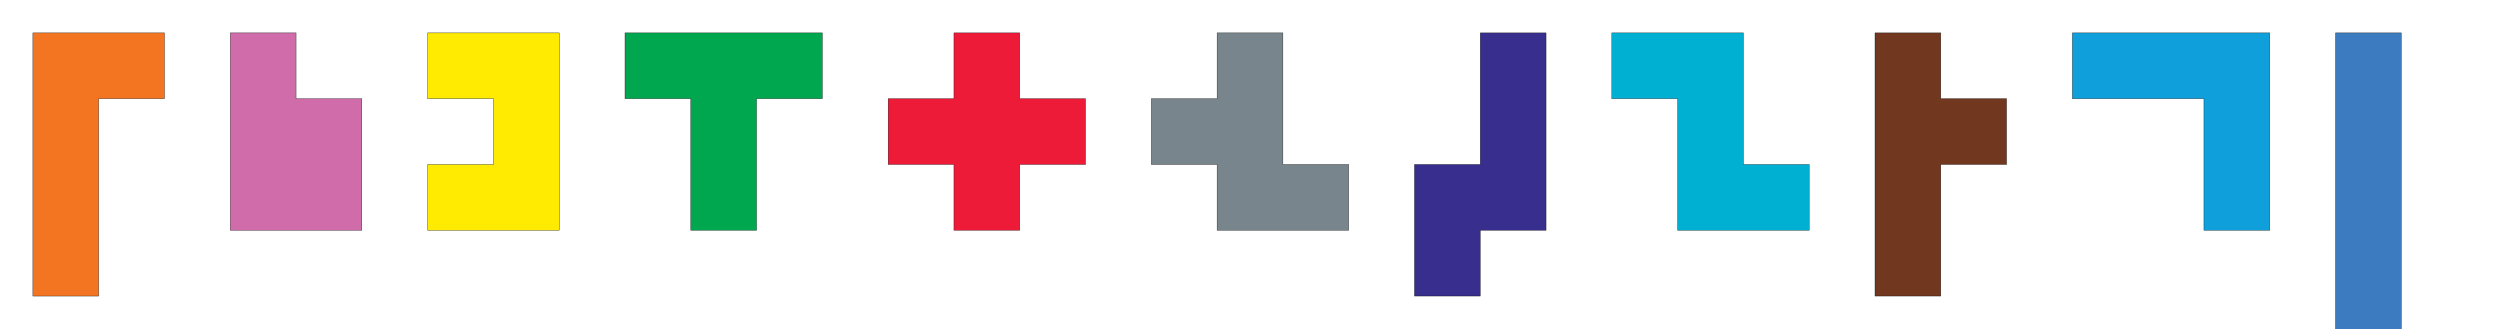
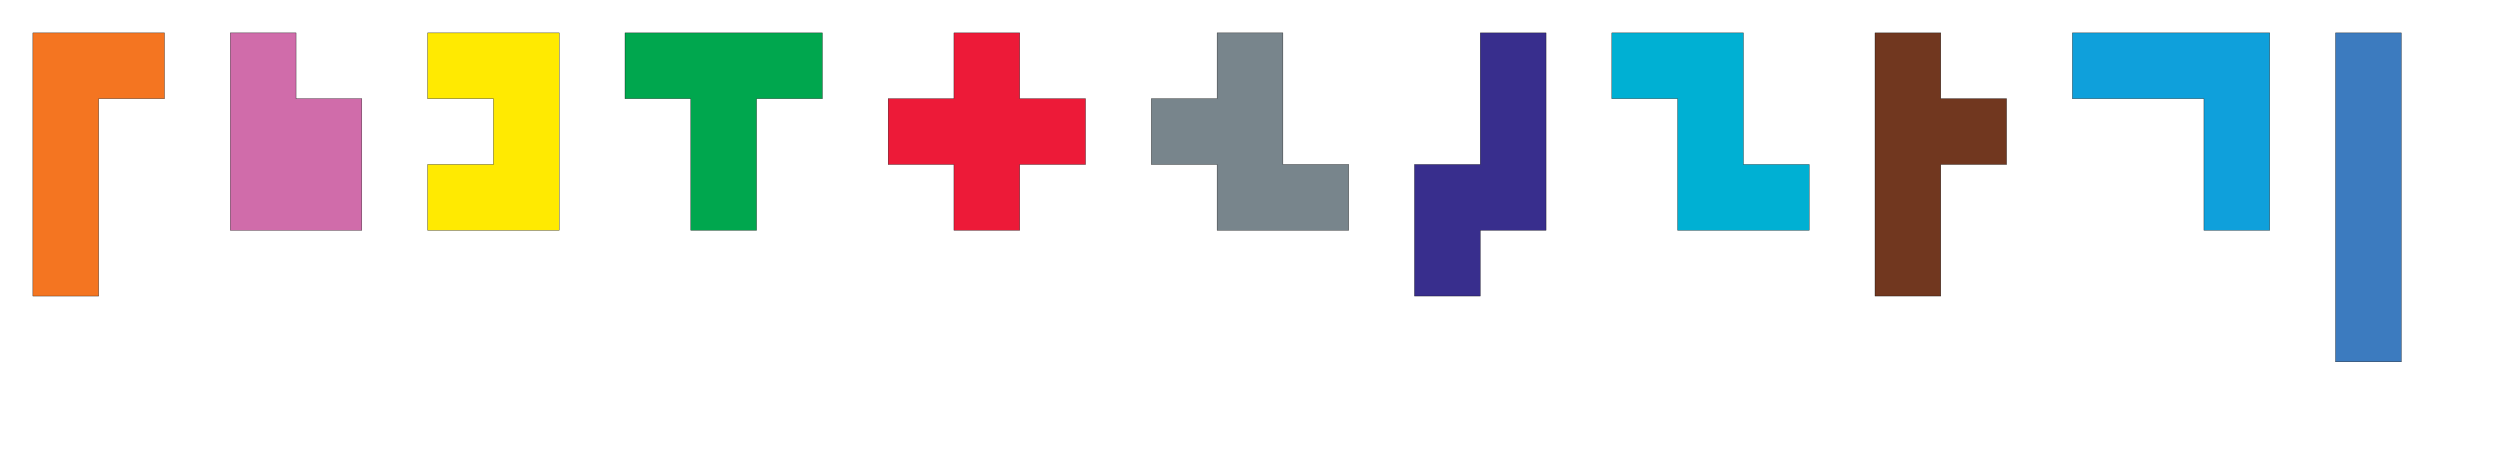
- <svg xmlns="http://www.w3.org/2000/svg" width="380" height="50">
+ <svg xmlns="http://www.w3.org/2000/svg" width="380" height="70">
  <g transform="translate(10,40)  scale(1)" style="fill:rgb(244,117,33);stroke-width:.05;stroke:#000">
    <polygon points="-5,5 -5,-35 15,-35 15,-25 5,-25 5,5" />
  </g>
  <g transform="translate(40,10) rotate(90) scale(1)" style="fill:rgb(208,108,170);stroke-width:.05;stroke:#000">
    <polygon points="-5,5 -5,-5 5,-5 5,-15 25,-15 25,5" />
  </g>
  <g transform="translate(70,10) rotate(90) scale(1)" style="fill:rgb(255,234,1);stroke-width:.05;stroke:#000">
    <polygon points="-5,5 -5,-15 25,-15 25,5 15,5 15,-5 5,-5 5,5" />
  </g>
  <g transform="translate(100,10)  scale(1)" style="fill:rgb(0,167,78);stroke-width:.05;stroke:#000">
    <polygon points="-5,5 -5,-5 25,-5 25,5 15,5 15,25 5,25 5,5" />
  </g>
  <g transform="translate(150,10)  scale(1)" style="fill:rgb(237,26,56);stroke-width:.05;stroke:#000">
    <polygon points="-5,-5 5,-5 5,5 15,5 15,15 5,15 5,25 -5,25 -5,15 -15,15 -15,5 -5,5" />
  </g>
  <g transform="translate(200,30)  scale(1)" style="fill:rgb(120,133,140);stroke-width:.05;stroke:#000">
    <polygon points="5,5 -15,5 -15,-5 -25,-5 -25,-15 -15,-15 -15,-25 -5,-25 -5,-5 5,-5" />
  </g>
  <g transform="translate(230,10) rotate(90) scale(1)" style="fill:rgb(56,46,141);stroke-width:.05;stroke:#000">
    <polygon points="-5,5 -5,-5 25,-5 25,5 35,5 35,15 15,15 15,5" />
  </g>
  <g transform="translate(270,30)  scale(1)" style="fill:rgb(0,176,211);stroke-width:.05;stroke:#000">
    <polygon points="5,5 -15,5 -15,-15 -25,-15 -25,-25 -5,-25 -5,-5 5,-5" />
  </g>
  <g transform="translate(290,10) rotate(90) scale(1)" style="fill:rgb(113,55,31);stroke-width:.05;stroke:#000">
    <polygon points="-5,5 -5,-5 5,-5 5,-15 15,-15 15,-5 35,-5 35,5" />
  </g>
  <g transform="translate(320,10)  scale(1)" style="fill:rgb(15,160,219);stroke-width:.05;stroke:#000">
    <polygon points="-5,-5 25,-5 25,25 15,25 15,5 -5,5" />
  </g>
  <g transform="translate(360,10) rotate(90) scale(1)" style="fill:rgb(60,123,191);stroke-width:.05;stroke:#000">
    <polygon points="-5,5 -5,-5 45,-5 45,5" />
  </g>
</svg>
